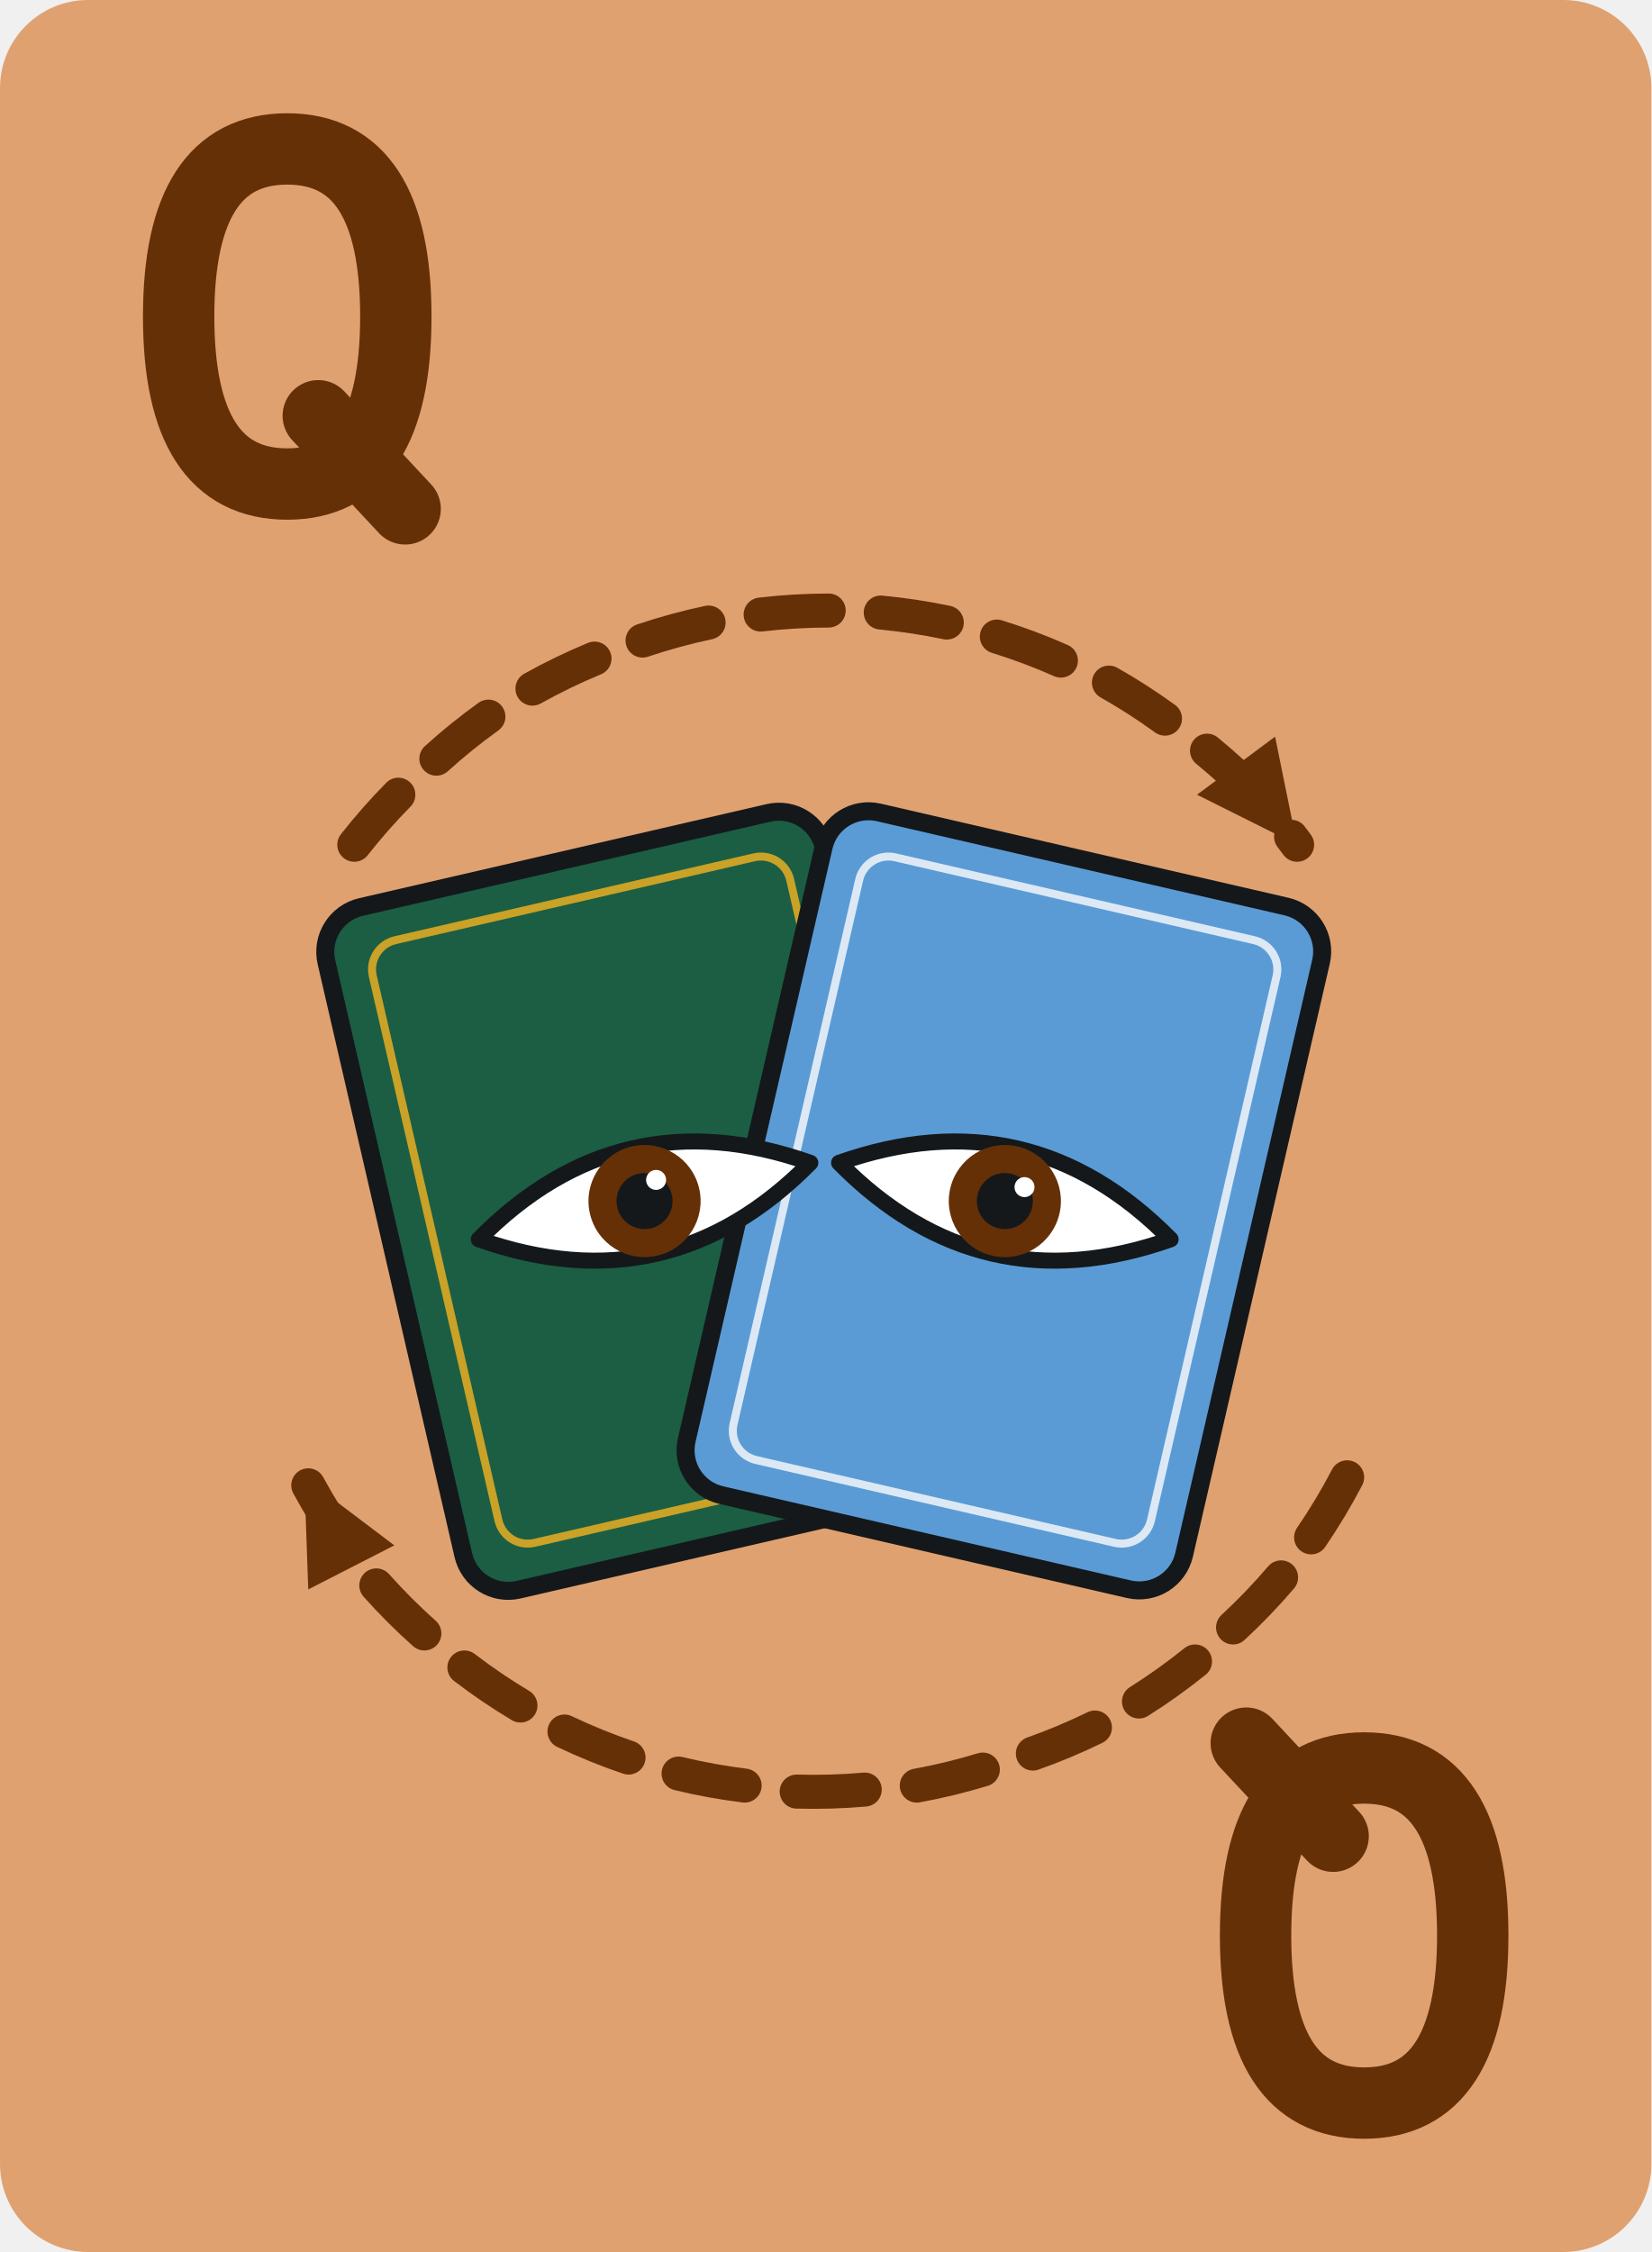
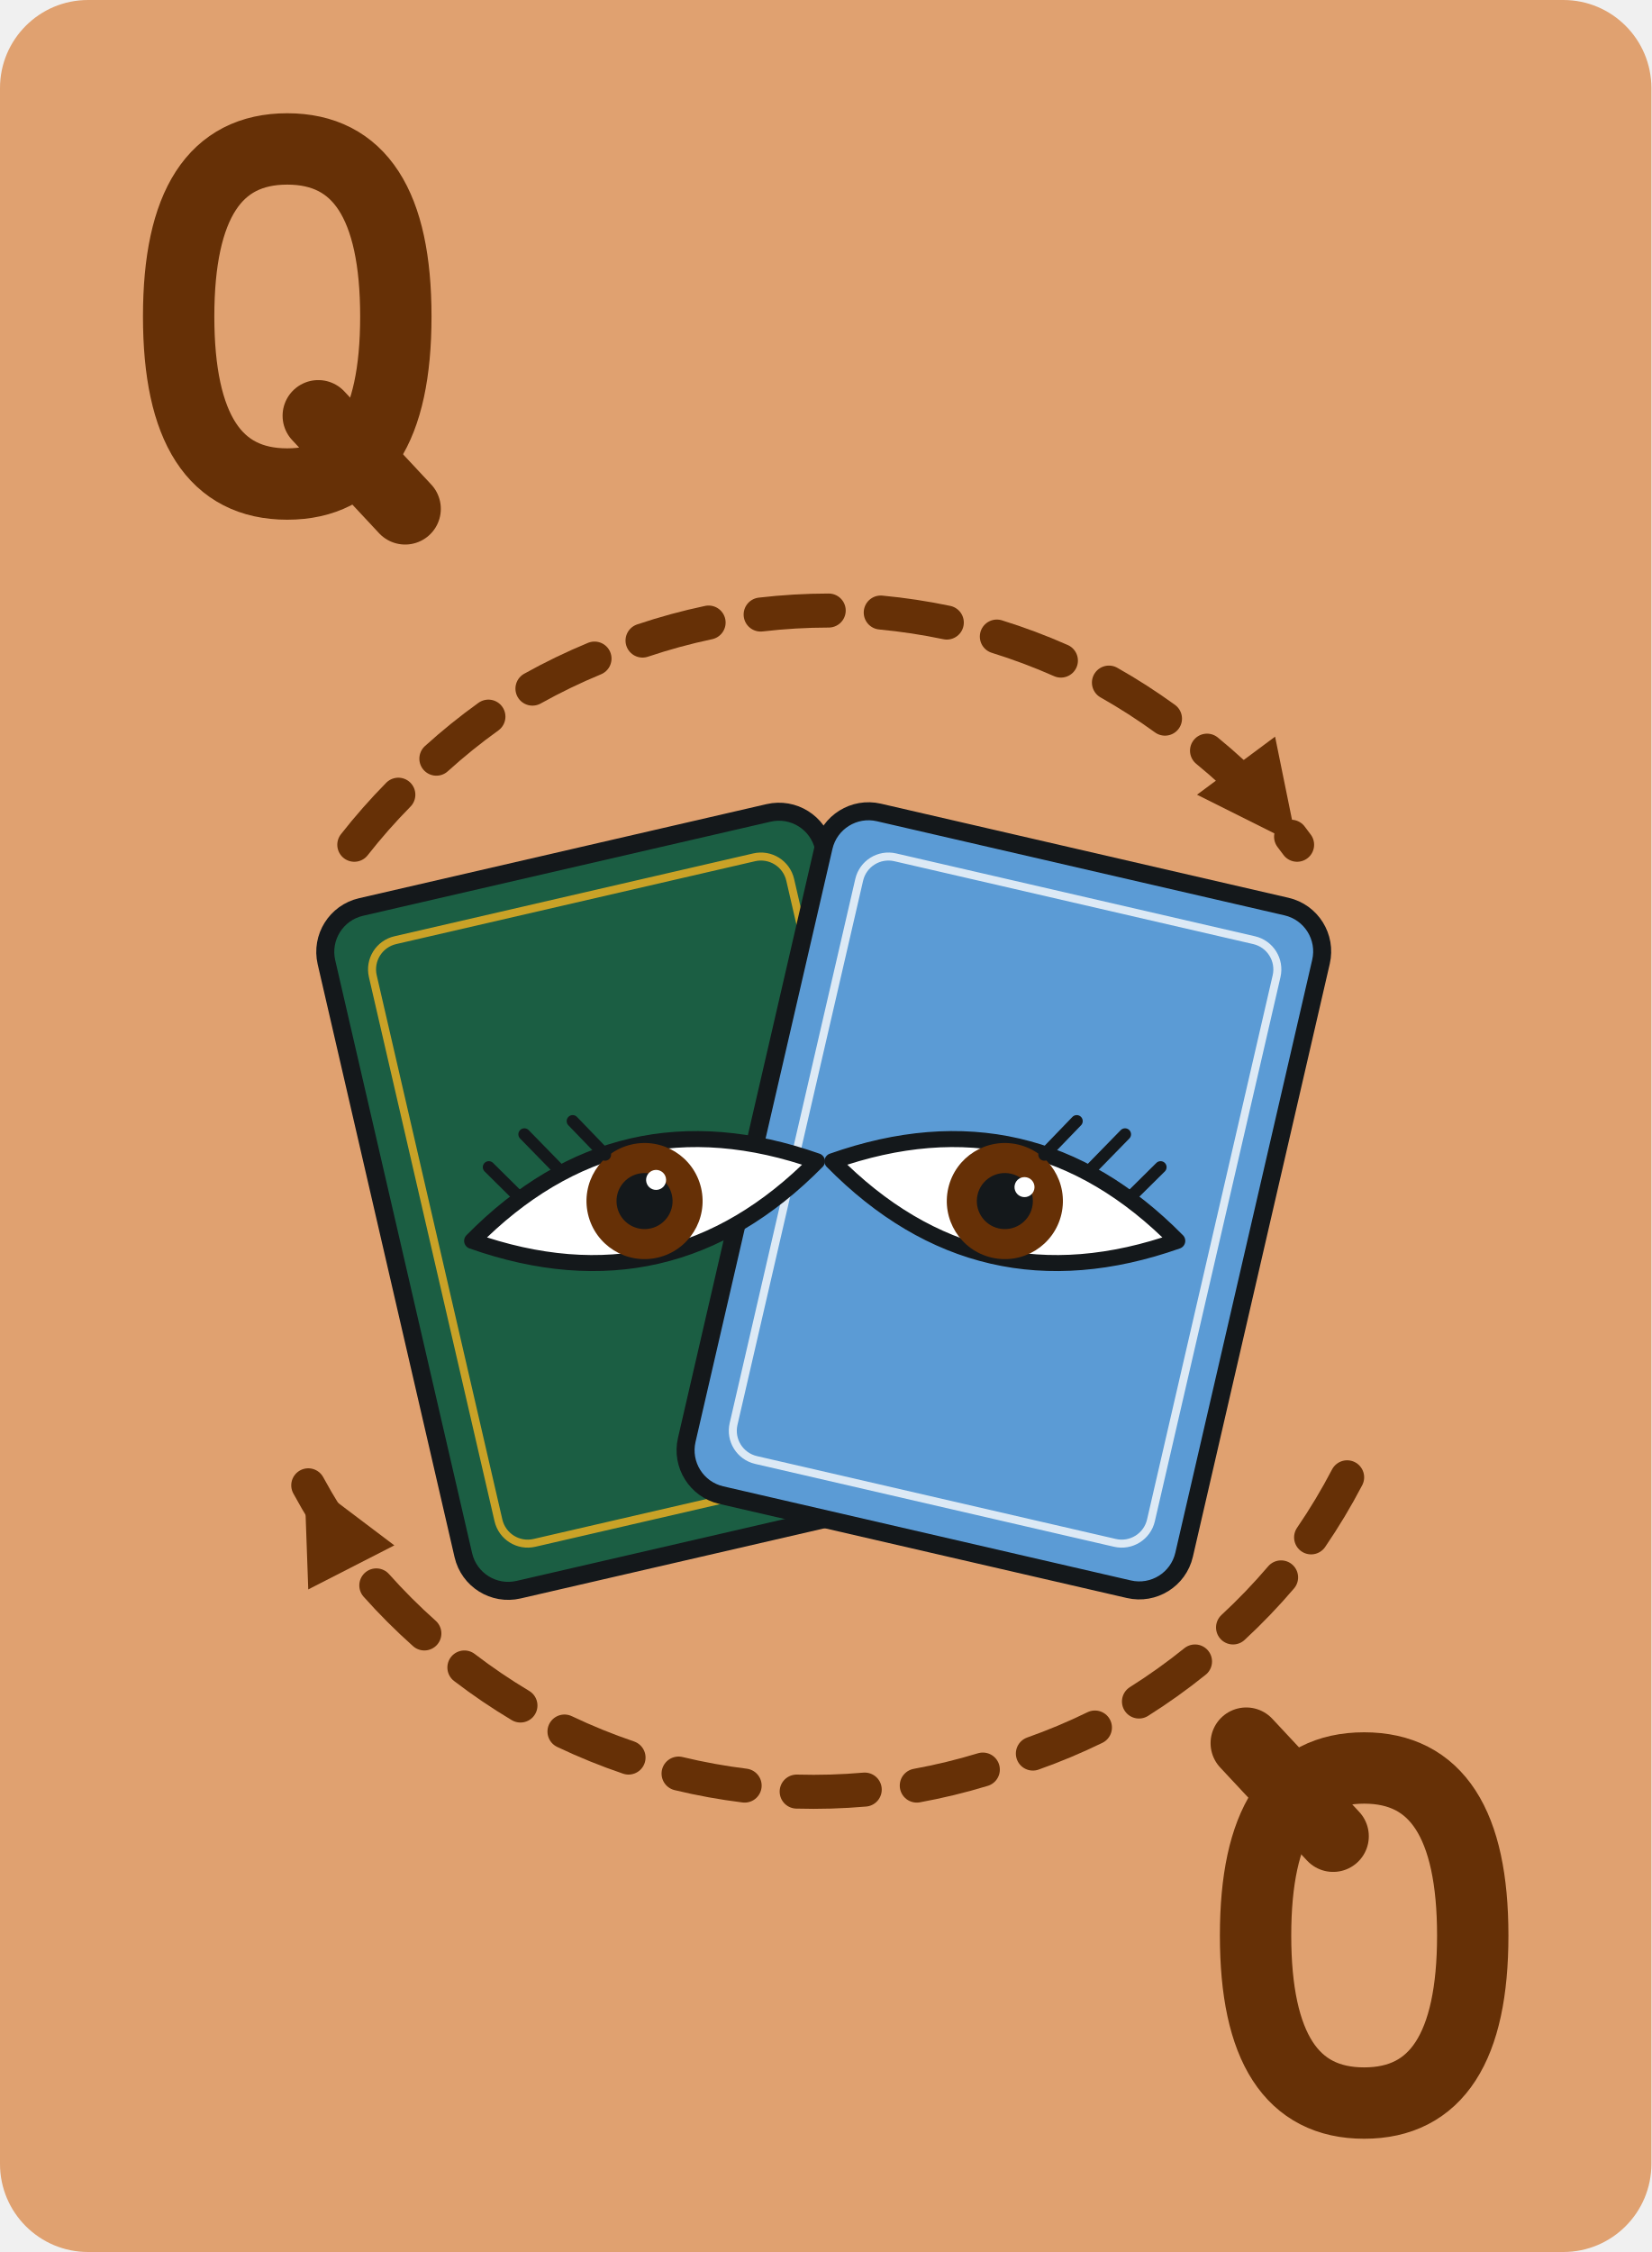
<svg xmlns="http://www.w3.org/2000/svg" viewBox="0 0 825 1125">
  <rect width="825" height="1125" rx="44" fill="#E0A170" />
  <g transform="translate(66 62) scale(1.55)">
    <path d="M50 8 Q15 8 15 62 Q15 116 50 116 Q85 116 85 62 Q85 8 50 8" fill="none" stroke="#663006" stroke-width="23" stroke-linecap="round" stroke-linejoin="round" />
    <path d="M60 94 L88 124" fill="none" stroke="#663006" stroke-width="23" stroke-linecap="round" stroke-linejoin="round" />
  </g>
  <g transform="rotate(180 412.5 562.5)">
    <g transform="translate(66 62) scale(1.55)">
      <path d="M50 8 Q15 8 15 62 Q15 116 50 116 Q85 116 85 62 Q85 8 50 8" fill="none" stroke="#663006" stroke-width="23" stroke-linecap="round" stroke-linejoin="round" />
      <path d="M60 94 L88 124" fill="none" stroke="#663006" stroke-width="23" stroke-linecap="round" stroke-linejoin="round" />
    </g>
  </g>
  <g transform="rotate(-13 322 600)">
    <rect x="194" y="425" width="255" height="350" rx="23" fill="#1B5E43" stroke="#14181B" stroke-width="9" />
    <rect x="215" y="445" width="214" height="309" rx="15" fill="none" stroke="#C9A227" stroke-width="4" />
  </g>
  <g transform="rotate(13 502 600)">
    <rect x="374" y="425" width="255" height="350" rx="23" fill="#5B9BD5" stroke="#14181B" stroke-width="9" />
    <rect x="395" y="445" width="214" height="309" rx="15" fill="none" stroke="#DCE9F5" stroke-width="4" />
  </g>
  <g transform="rotate(-13 322 600)">
-     <path d="M 237.0,600 Q 322,546.0 407.0,600 Q 322,654.0 237.0,600 Z" fill="#FFFFFF" stroke="#14181B" stroke-width="8" stroke-linejoin="round" />
-     <circle cx="322" cy="600" r="28" fill="#663006" />
+     <path d="M 233.6,600 Q 322,543.84 410.4,600 Q 322,656.16 233.6,600 Z" fill="#FFFFFF" stroke="#14181B" stroke-width="8" stroke-linejoin="round" />
+     <circle cx="322" cy="600" r="29" fill="#663006" />
    <circle cx="322" cy="600" r="14" fill="#14181B" />
    <circle cx="330" cy="591" r="5" fill="#FFFFFF" />
+     <line x1="308" y1="573" x2="296" y2="553" stroke="#14181B" stroke-width="6" stroke-linecap="round" />
+     <line x1="285" y1="577" x2="271" y2="554" stroke="#14181B" stroke-width="6" stroke-linecap="round" />
+     <line x1="262" y1="585" x2="250" y2="566" stroke="#14181B" stroke-width="6" stroke-linecap="round" />
  </g>
  <g transform="rotate(13 502 600)">
-     <path d="M 417.0,600 Q 502,546.0 587.0,600 Q 502,654.0 417.0,600 Z" fill="#FFFFFF" stroke="#14181B" stroke-width="8" stroke-linejoin="round" />
-     <circle cx="502" cy="600" r="28" fill="#663006" />
+     <path d="M 413.6,600 Q 502,543.84 590.4,600 Q 502,656.16 413.6,600 Z" fill="#FFFFFF" stroke="#14181B" stroke-width="8" stroke-linejoin="round" />
+     <circle cx="502" cy="600" r="29" fill="#663006" />
    <circle cx="502" cy="600" r="14" fill="#14181B" />
    <circle cx="510" cy="591" r="5" fill="#FFFFFF" />
+     <line x1="516" y1="573" x2="528" y2="553" stroke="#14181B" stroke-width="6" stroke-linecap="round" />
+     <line x1="539" y1="577" x2="553" y2="554" stroke="#14181B" stroke-width="6" stroke-linecap="round" />
+     <line x1="562" y1="585" x2="574" y2="566" stroke="#14181B" stroke-width="6" stroke-linecap="round" />
  </g>
  <path d="M 177,422 A 295 295 0 0 1 199,397" fill="none" stroke="#663006" stroke-width="17" stroke-linecap="round" />
  <path d="M 218,379 A 295 295 0 0 1 244,358" fill="none" stroke="#663006" stroke-width="17" stroke-linecap="round" />
  <path d="M 266,344 A 295 295 0 0 1 297,329" fill="none" stroke="#663006" stroke-width="17" stroke-linecap="round" />
  <path d="M 321,320 A 295 295 0 0 1 354,311" fill="none" stroke="#663006" stroke-width="17" stroke-linecap="round" />
  <path d="M 380,307 A 295 295 0 0 1 414,305" fill="none" stroke="#663006" stroke-width="17" stroke-linecap="round" />
  <path d="M 440,306 A 295 295 0 0 1 473,311" fill="none" stroke="#663006" stroke-width="17" stroke-linecap="round" />
  <path d="M 498,318 A 295 295 0 0 1 530,330" fill="none" stroke="#663006" stroke-width="17" stroke-linecap="round" />
  <path d="M 554,341 A 295 295 0 0 1 582,359" fill="none" stroke="#663006" stroke-width="17" stroke-linecap="round" />
  <path d="M 603,375 A 295 295 0 0 1 628,398" fill="none" stroke="#663006" stroke-width="17" stroke-linecap="round" />
  <path d="M 645,418 A 295 295 0 0 1 648,422" fill="none" stroke="#663006" stroke-width="17" stroke-linecap="round" />
  <polygon points="648,422 598,397 637,368" fill="#663006" />
  <path d="M 673,738 A 295 295 0 0 1 655,768" fill="none" stroke="#663006" stroke-width="17" stroke-linecap="round" />
  <path d="M 640,788 A 295 295 0 0 1 616,813" fill="none" stroke="#663006" stroke-width="17" stroke-linecap="round" />
  <path d="M 597,830 A 295 295 0 0 1 569,850" fill="none" stroke="#663006" stroke-width="17" stroke-linecap="round" />
  <path d="M 547,863 A 295 295 0 0 1 516,876" fill="none" stroke="#663006" stroke-width="17" stroke-linecap="round" />
  <path d="M 491,884 A 295 295 0 0 1 458,892" fill="none" stroke="#663006" stroke-width="17" stroke-linecap="round" />
  <path d="M 432,894 A 295 295 0 0 1 398,895" fill="none" stroke="#663006" stroke-width="17" stroke-linecap="round" />
  <path d="M 372,892 A 295 295 0 0 1 339,886" fill="none" stroke="#663006" stroke-width="17" stroke-linecap="round" />
  <path d="M 314,878 A 295 295 0 0 1 282,865" fill="none" stroke="#663006" stroke-width="17" stroke-linecap="round" />
  <path d="M 260,852 A 295 295 0 0 1 232,833" fill="none" stroke="#663006" stroke-width="17" stroke-linecap="round" />
  <path d="M 212,816 A 295 295 0 0 1 188,792" fill="none" stroke="#663006" stroke-width="17" stroke-linecap="round" />
  <path d="M 172,771 A 295 295 0 0 1 154,742" fill="none" stroke="#663006" stroke-width="17" stroke-linecap="round" />
  <polygon points="152,738 197,772 154,794" fill="#663006" />
</svg>
